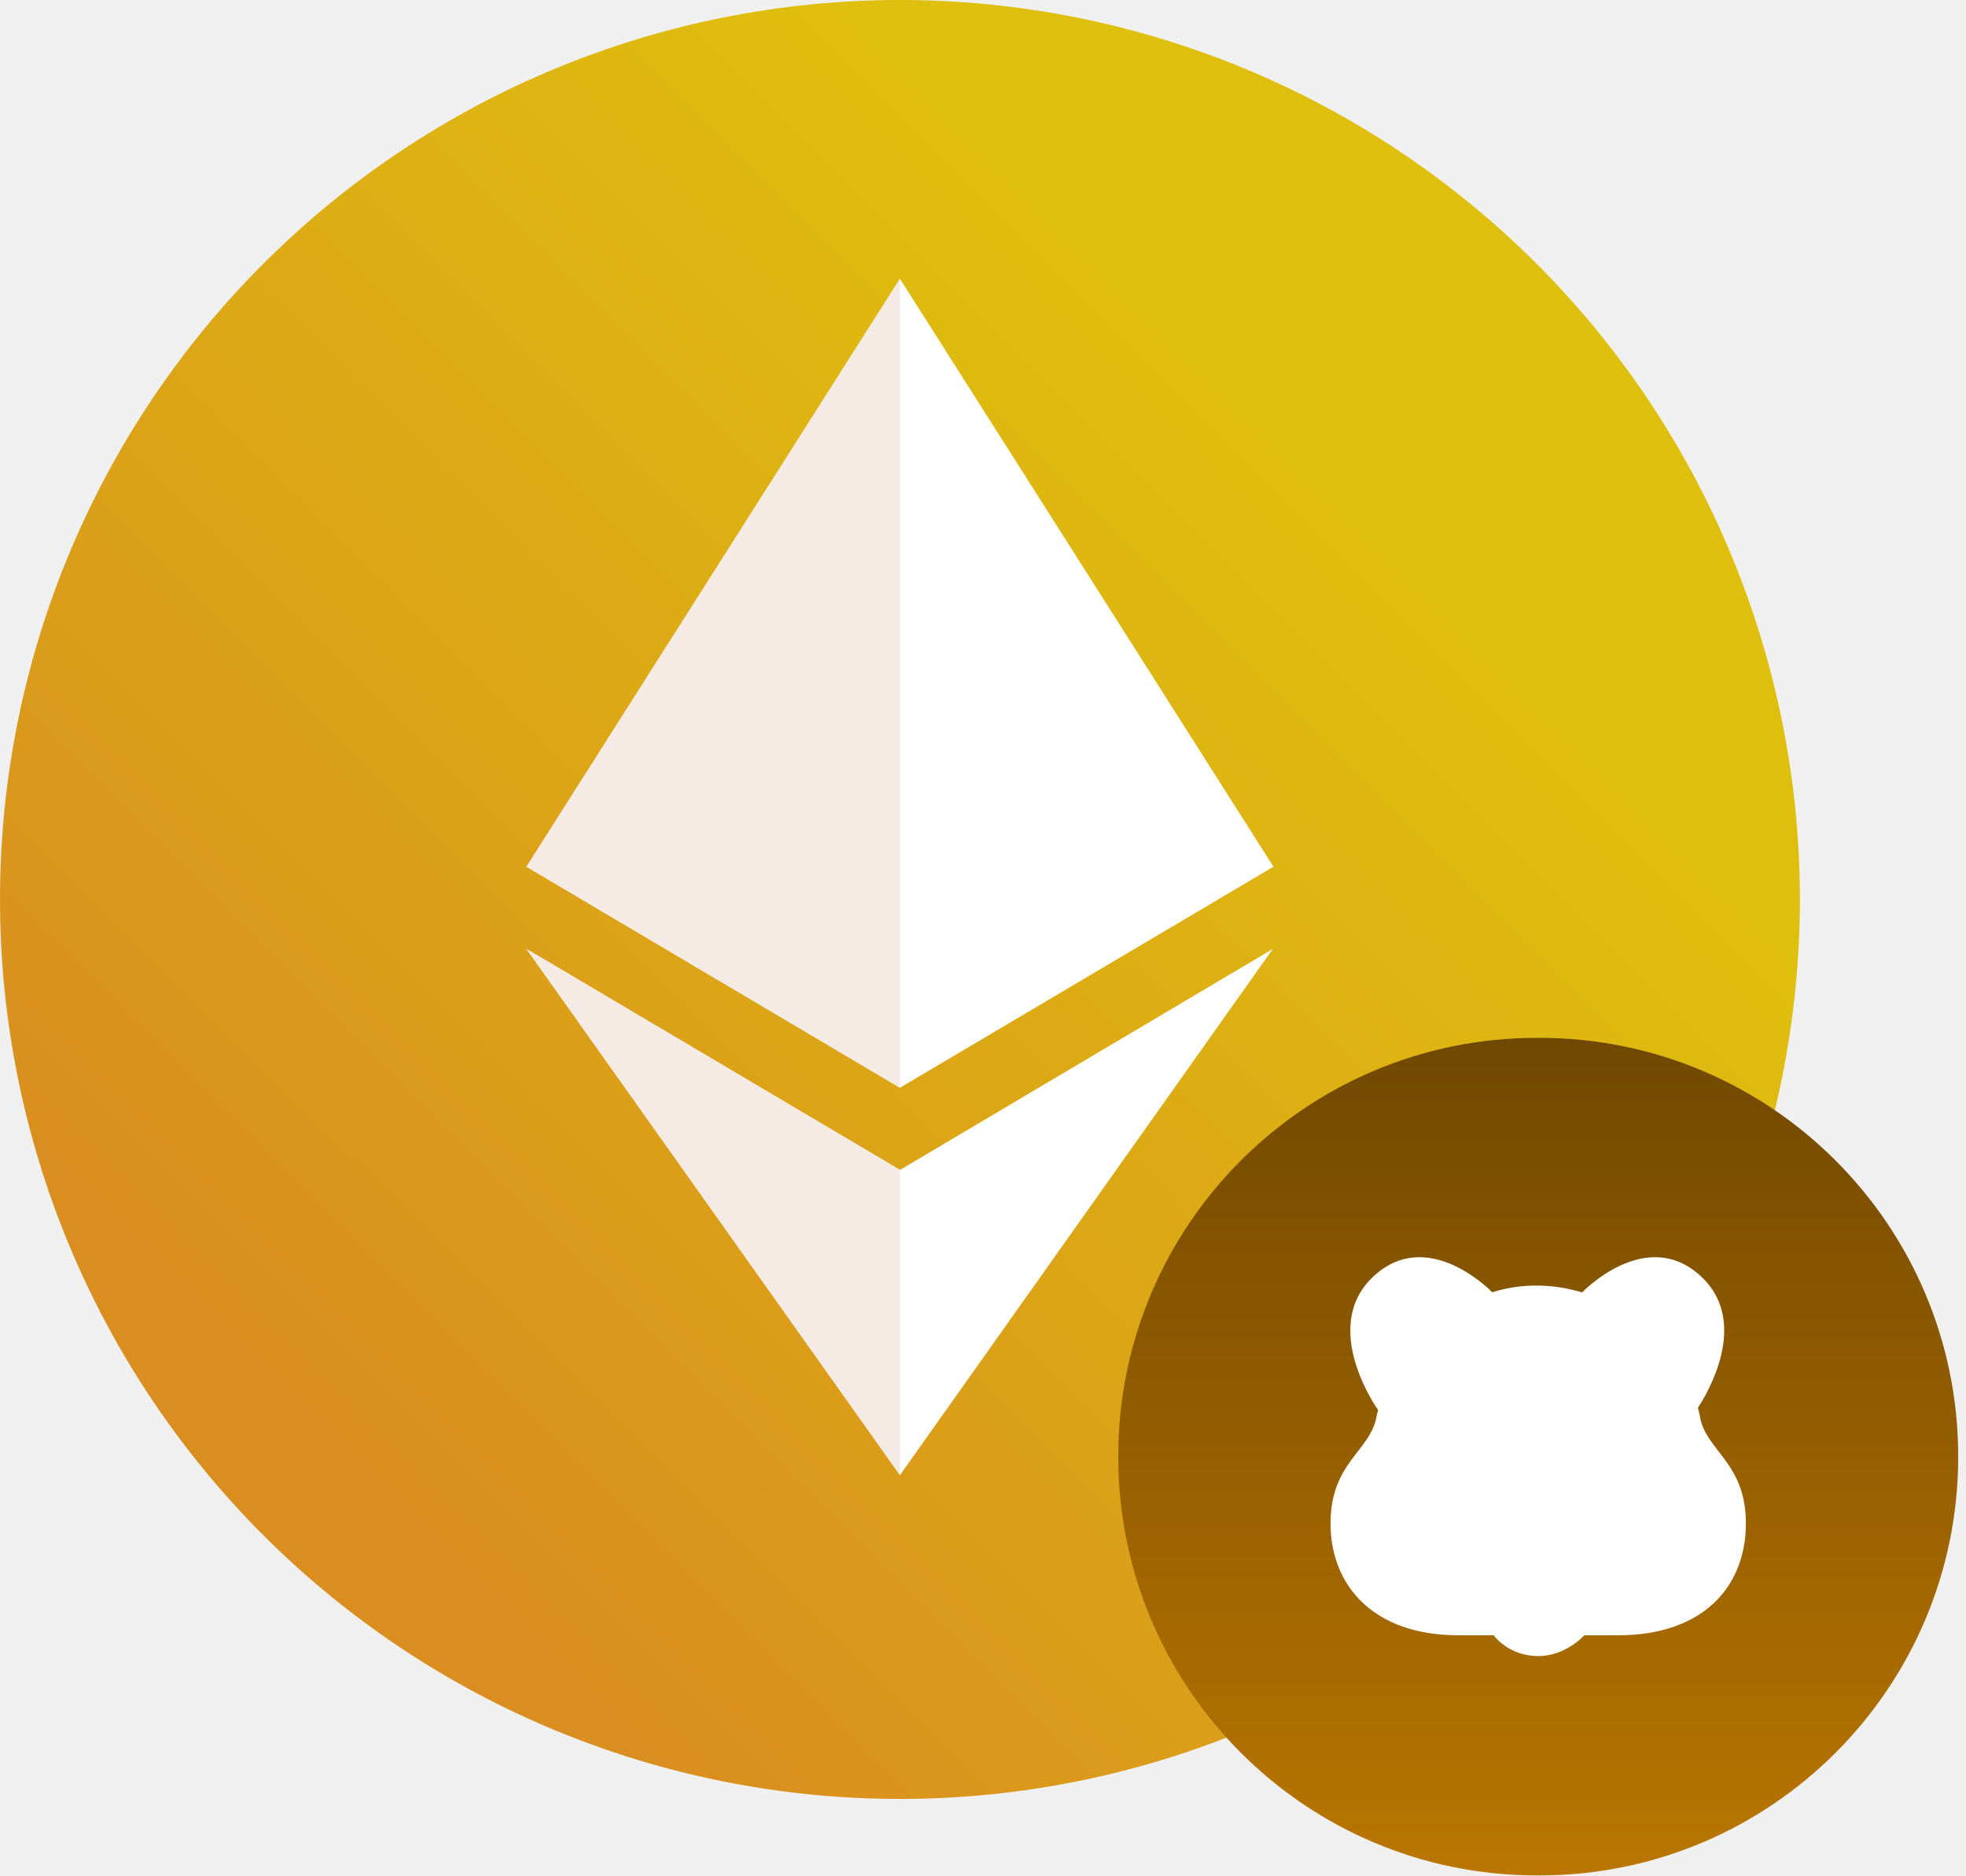
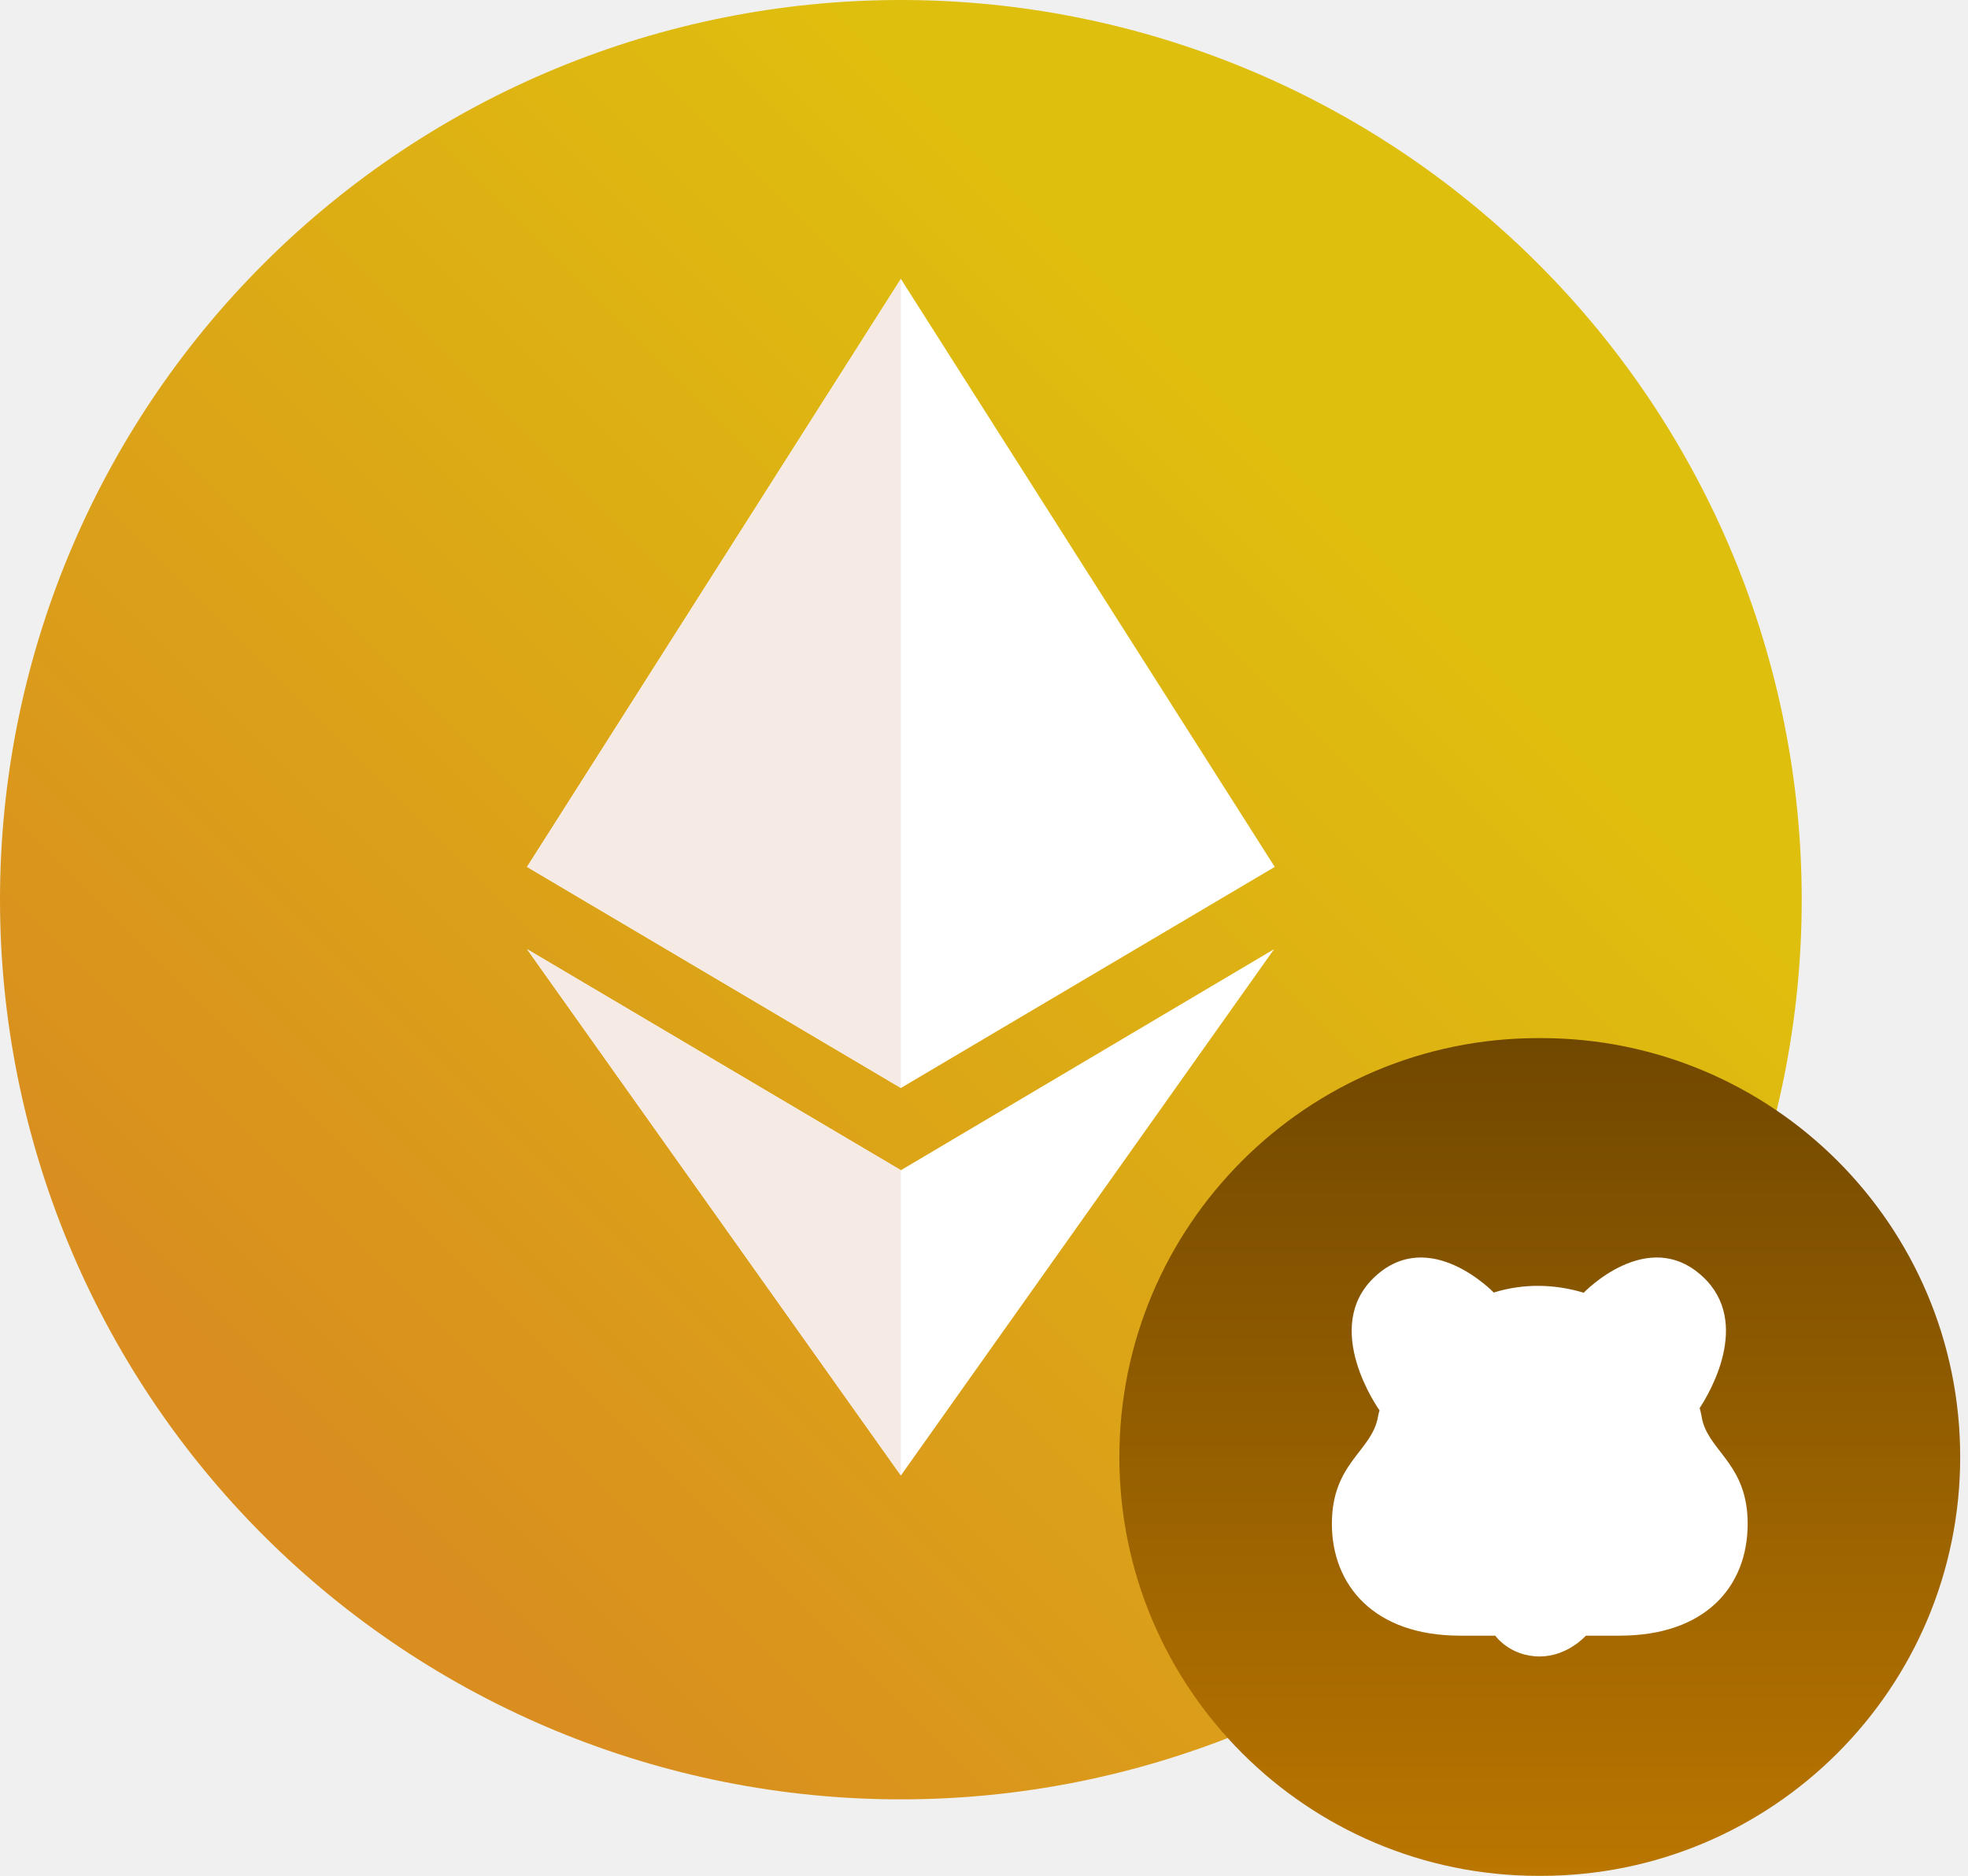
- <svg xmlns="http://www.w3.org/2000/svg" viewBox="0 0 756 721">
-   <path fill="url(#a)" d="M346.062 691.6c91.782 0 179.804-36.432 244.704-101.282 64.899-64.851 101.359-152.806 101.359-244.518s-36.46-179.667-101.359-244.518C525.866 36.432 437.844 0 346.062 0c-91.781 0-179.803 36.432-244.703 101.282C36.46 166.133 0 254.088 0 345.8s36.46 179.667 101.359 244.518c64.9 64.85 152.922 101.282 244.703 101.282" />
-   <path fill="#fff" d="m202.457 364.819 143.616 84.968 143.369-84.968-143.369 202.293z" />
-   <path fill="#F5EBE4" d="m202.457 364.819 143.616 84.968v117.325z" />
-   <path fill="#fff" d="m346.073 418.171-143.616-84.968 143.616-226.005 143.616 226.005z" />
-   <path fill="#F5EBE4" d="m346.073 418.171-143.616-84.968 143.616-226.005z" />
-   <rect width="323" height="322" x="430" y="399" fill="url(#b)" rx="161" />
-   <path fill="#fff" d="M654.265 547.035a17 17 0 0 1-.551-2.361q-.091-.555-.213-1.104a55 55 0 0 0-.58-2.371v-.002c3.487-5.28 20.16-32.816 1.188-50.491-21.057-19.616-45.66 6.095-45.66 6.095l.076.115c-11.058-3.361-23.048-3.755-34.713-.116h-.002c-.144-.15-24.664-25.652-45.659-6.094-21.001 19.565 1.677 51.218 1.795 51.383v.002a16 16 0 0 0-.565 2.275c-2.272 13.545-17.738 17.725-17.738 41.319 0 23.593 16.18 43 49.206 43h13.554c.06.087 5.639 7.995 17.096 7.986 10.636-.008 17.66-7.918 17.721-7.986h12.931c33.026 0 49.206-18.951 49.206-43 0-21.971-13.413-27.108-17.091-38.65z" />
+ <svg xmlns="http://www.w3.org/2000/svg" viewBox="0 0 128 122">
+   <g clip-path="url(#a)">
+     <path fill="url(#b)" d="M58.593 117.025a58.63 58.63 0 0 0 41.431-17.138 58.47 58.47 0 0 0 17.161-41.374 58.47 58.47 0 0 0-17.161-41.375A58.63 58.63 0 0 0 58.593 0 58.63 58.63 0 0 0 17.16 17.138 58.47 58.47 0 0 0 0 58.513a58.47 58.47 0 0 0 17.161 41.374 58.63 58.63 0 0 0 41.432 17.138" />
+     <path fill="#fff" d="m34.278 61.73 24.316 14.378 24.274-14.377-24.274 34.23z" />
+     <path fill="#F5EBE4" d="m34.278 61.73 24.316 14.378v19.853z" />
+     <path fill="#fff" d="M58.594 70.759 34.278 56.38l24.316-38.24L82.91 56.38z" />
+     <path fill="#F5EBE4" d="M58.594 70.759 34.278 56.38l24.316-38.24z" />
+     <path fill="url(#c)" d="M100.233 67.515h-.17c-15.054 0-27.259 12.197-27.259 27.242S85.01 122 100.063 122h.17c15.055 0 27.259-12.197 27.259-27.243s-12.204-27.242-27.259-27.242" />
+     <path fill="#fff" d="M110.775 92.564a3 3 0 0 1-.093-.4 6 6 0 0 0-.135-.588c.591-.894 3.414-5.553.202-8.544-3.566-3.32-7.731 1.031-7.731 1.031l.013.02c-1.873-.569-3.903-.635-5.878-.02-.024-.025-4.176-4.34-7.73-1.03-3.556 3.31.283 8.666.303 8.694a3 3 0 0 0-.095.385c-.385 2.292-3.004 3-3.004 6.991 0 3.993 2.74 7.276 8.332 7.276h2.294c.01.015.955 1.353 2.895 1.352 1.801-.002 2.99-1.34 3-1.352h2.19c5.591 0 8.331-3.206 8.331-7.276 0-3.717-2.271-4.587-2.894-6.54" />
+   </g>
  <defs>
-     <linearGradient id="a" x1="692.125" x2=".525" y1="0" y2="692.125" gradientUnits="userSpaceOnUse">
+     <linearGradient id="b" x1="117.185" x2=".16" y1="0" y2="117.185" gradientUnits="userSpaceOnUse">
      <stop offset=".265" stop-color="#DFBF0E" />
      <stop offset=".82" stop-color="#D98E1F" />
    </linearGradient>
-     <linearGradient id="b" x1="591.5" x2="591.5" y1="399" y2="721" gradientUnits="userSpaceOnUse">
+     <linearGradient id="c" x1="100.148" x2="100.148" y1="67.515" y2="122" gradientUnits="userSpaceOnUse">
      <stop stop-color="#714800" />
      <stop offset="1" stop-color="#BA7600" />
    </linearGradient>
  </defs>
</svg>
